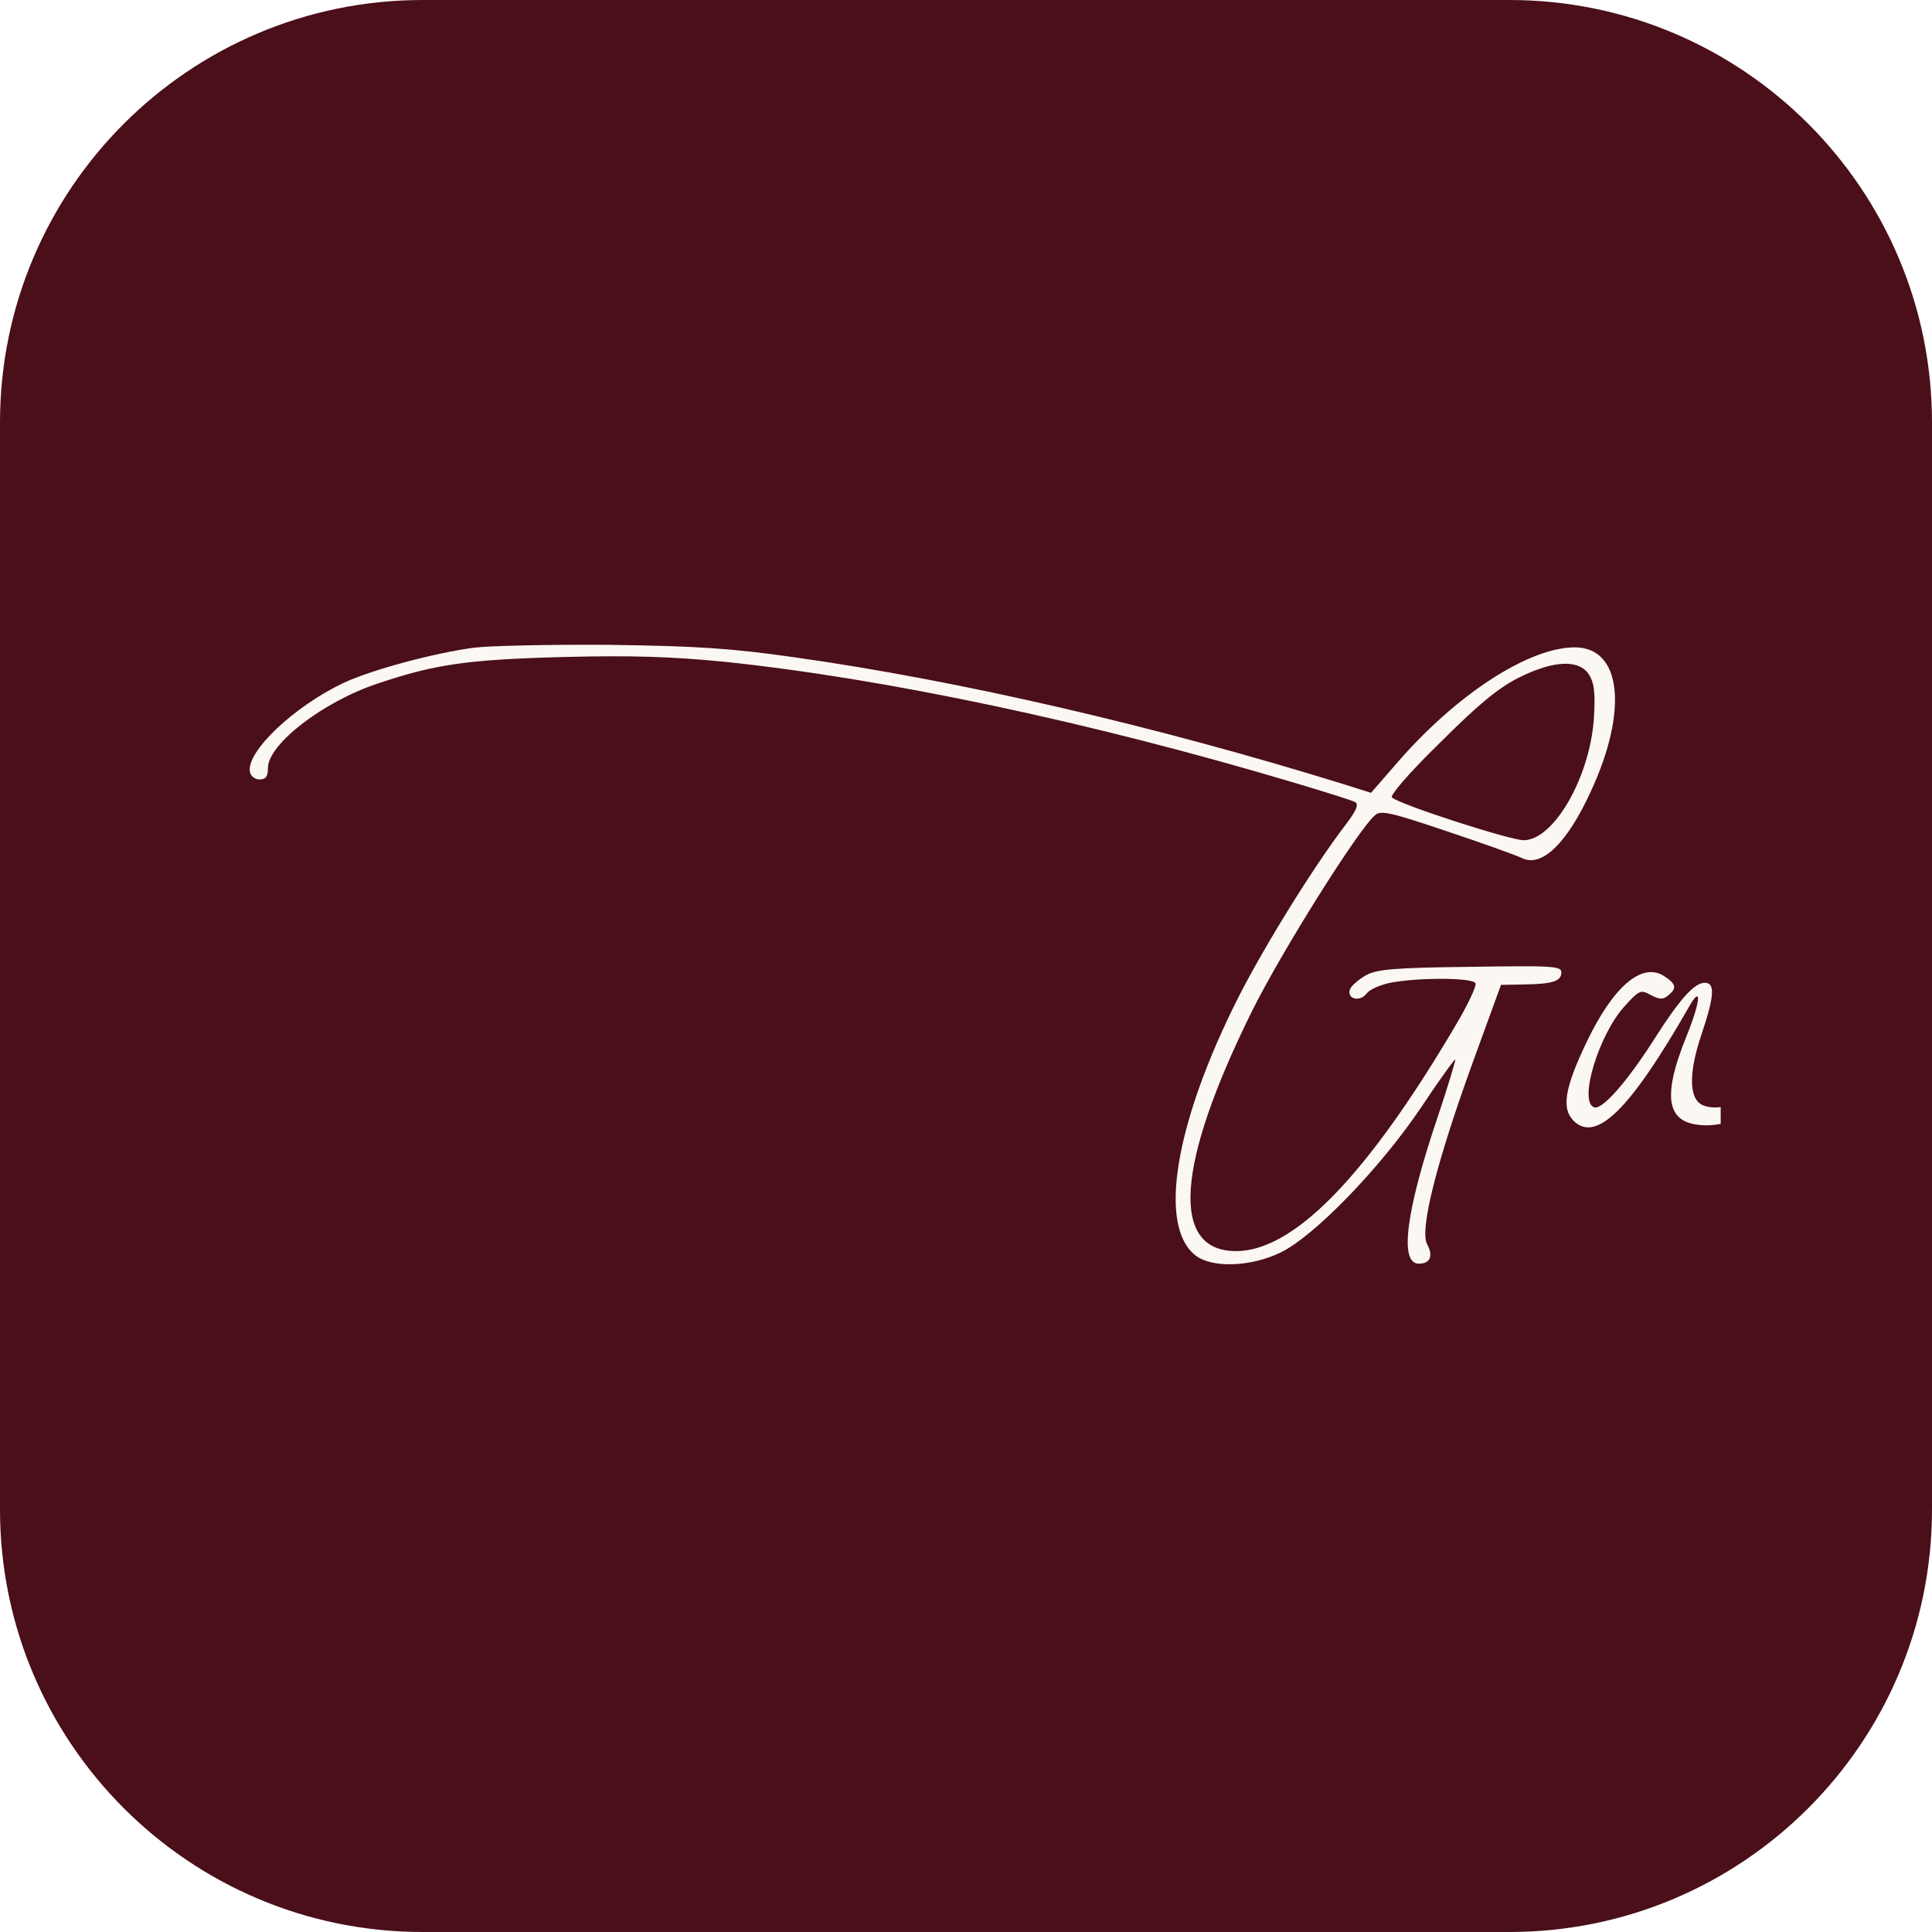
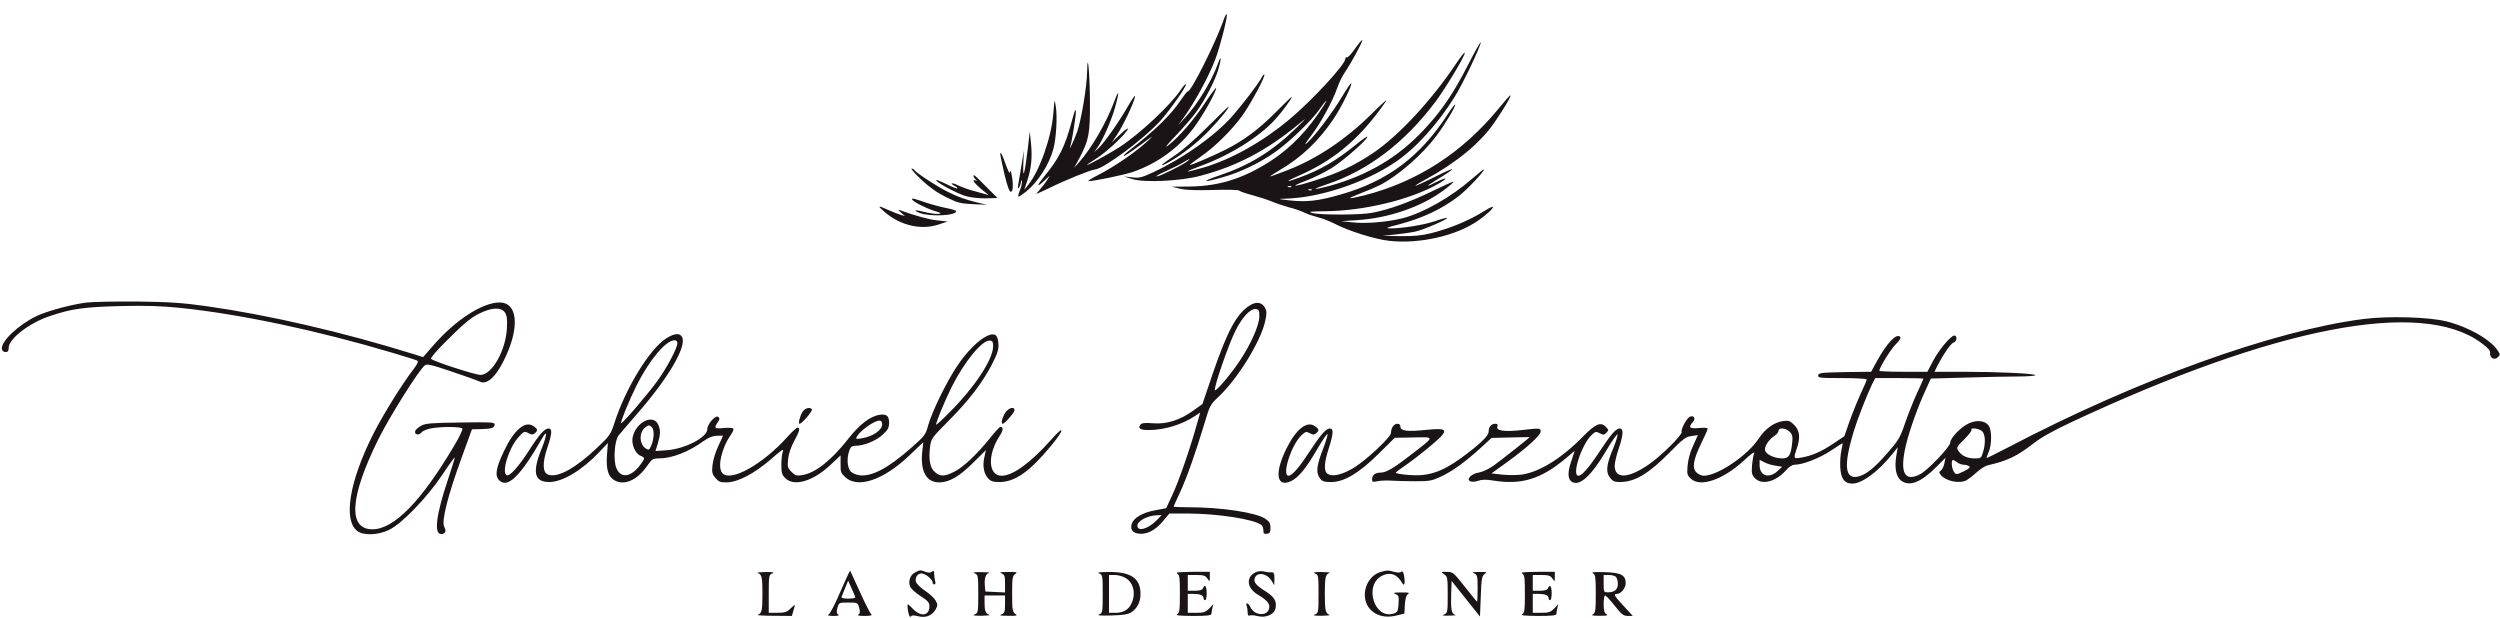
- <svg xmlns="http://www.w3.org/2000/svg" viewBox="0 0 64 64">
-   <rect width="64" height="64" rx="14" fill="#4a0f19" />
-   <svg x="7" y="8" width="50" height="48" viewBox="-8 176 360 184" preserveAspectRatio="xMidYMid meet">
-     <g transform="translate(0,392) scale(0.1,-0.1)" fill="#fbf7f3" stroke="none">
-       <path d="M7766 3789 c-51 -144 -204 -449 -225 -449 -5 0 -24 -24 -43 -52 -64 -97 -164 -194 -338 -330 -19 -15 -30 -27 -25 -28 6 0 53 32 105 70 86 64 90 66 40 20 -73 -67 -206 -158 -305 -209 -44 -22 -73 -40 -65 -41 34 0 229 40 283 59 153 53 287 150 383 277 58 77 144 229 144 255 0 6 -31 -35 -69 -92 -73 -111 -166 -218 -234 -271 -27 -21 -12 0 45 59 47 49 106 117 130 150 56 75 121 201 142 272 21 73 19 99 -3 36 -40 -111 -130 -259 -211 -345 l-42 -45 30 40 c72 98 166 269 208 382 29 77 76 260 72 281 -2 8 -12 -9 -22 -39z M8601 3610 c-23 -33 -47 -58 -52 -55 -5 4 -9 0 -9 -9 0 -35 -209 -262 -355 -384 -171 -143 -370 -255 -550 -307 -119 -34 -128 -31 -20 9 191 69 380 187 480 298 47 52 105 131 105 143 0 3 -46 -41 -102 -98 -105 -106 -203 -179 -318 -237 -84 -42 -222 -101 -226 -97 -2 2 28 25 66 51 93 64 203 173 269 266 54 77 146 248 137 257 -2 3 -10 -6 -17 -19 -22 -42 -121 -171 -187 -246 -110 -124 -308 -265 -500 -355 -74 -34 -89 -38 -135 -33 l-52 6 50 -16 c76 -25 308 -14 435 20 232 61 422 161 625 329 55 45 54 43 -17 -26 -151 -147 -297 -237 -488 -301 -122 -41 -104 -48 26 -10 109 31 231 90 326 157 92 64 235 202 284 273 38 55 60 76 29 27 -99 -156 -209 -271 -339 -355 -172 -111 -325 -159 -510 -162 l-119 -1 54 -13 c38 -9 100 -11 210 -8 93 3 160 1 165 -4 5 -5 43 -18 84 -29 41 -11 97 -29 123 -40 26 -11 76 -28 109 -37 34 -8 78 -24 97 -33 20 -10 59 -23 86 -30 28 -6 75 -25 105 -40 89 -47 258 -100 350 -110 191 -21 426 32 565 130 50 34 98 79 92 86 -3 2 -23 -7 -44 -20 -102 -65 -219 -114 -347 -147 -60 -15 -108 -20 -195 -19 l-116 2 80 8 c44 5 103 13 130 19 49 10 209 79 201 87 -2 2 -37 -7 -77 -21 -74 -25 -209 -46 -284 -46 -33 1 -25 5 50 24 156 41 277 98 385 181 53 41 160 154 160 169 0 4 -33 -22 -73 -57 -136 -119 -311 -218 -442 -252 -94 -24 -232 -36 -315 -27 l-75 8 105 7 c199 13 409 86 548 192 35 26 61 49 59 51 -2 3 -64 -25 -138 -61 -140 -68 -269 -115 -379 -136 -75 -14 -328 -15 -380 -1 -28 8 -13 10 80 11 249 2 545 74 718 173 67 38 62 48 -7 14 -70 -36 -75 -32 -10 7 145 88 143 97 -7 22 -127 -64 -163 -73 -54 -14 198 108 348 232 437 362 60 87 107 166 101 172 -2 2 -35 -35 -73 -82 -230 -281 -517 -467 -854 -553 -113 -28 -119 -24 -21 14 47 18 101 41 120 51 118 61 272 196 360 315 56 75 124 189 117 196 -2 3 -24 -26 -48 -63 -173 -267 -381 -423 -676 -507 -144 -42 -219 -50 -328 -38 -76 9 -77 9 -25 11 214 5 499 99 692 228 131 87 271 240 382 418 52 82 166 322 166 347 0 7 -38 -59 -83 -148 -94 -183 -168 -291 -282 -412 -162 -172 -353 -285 -595 -352 -109 -29 -119 -24 -17 10 261 87 494 264 690 525 67 90 194 302 185 310 -3 3 -25 -25 -50 -62 -159 -239 -371 -467 -534 -576 -118 -78 -210 -122 -362 -171 -139 -45 -176 -46 -61 -3 47 18 120 54 162 80 75 47 227 180 227 199 0 5 -33 -17 -72 -50 -128 -103 -221 -158 -356 -208 -93 -35 -99 -29 -9 10 211 92 367 218 515 417 23 31 42 59 42 62 0 3 -42 -35 -93 -86 -162 -161 -346 -284 -533 -357 -57 -22 -106 -40 -111 -40 -4 0 24 18 62 41 137 80 247 185 341 325 47 70 117 210 112 225 -2 5 -27 -32 -57 -82 -59 -99 -170 -247 -221 -294 -24 -22 -17 -9 24 45 62 82 137 220 166 305 10 30 32 74 48 97 41 60 115 198 110 204 -3 2 -24 -23 -47 -56z m-1065 -715 c-35 -26 -174 -95 -193 -95 -10 0 16 15 57 33 41 19 91 43 110 55 39 25 55 29 26 7z m661 -161 c-3 -3 -12 -4 -19 -1 -8 3 -5 6 6 6 11 1 17 -2 13 -5z m130 -20 c-3 -3 -12 -4 -19 -1 -8 3 -5 6 6 6 11 1 17 -2 13 -5z M6901 3465 c-1 -92 -36 -300 -62 -378 -19 -55 -59 -139 -44 -93 11 36 35 189 35 220 -1 20 -10 -2 -25 -59 -44 -166 -82 -241 -177 -356 -48 -59 -49 -73 -1 -28 l37 34 -18 -30 c-10 -16 -30 -42 -44 -57 -14 -16 -24 -28 -21 -28 3 0 37 16 77 35 105 52 263 116 293 119 58 6 307 191 415 309 61 67 170 224 162 232 -3 3 -17 -12 -31 -33 -64 -98 -267 -287 -392 -367 -64 -41 -205 -118 -205 -112 0 2 28 21 63 43 63 39 197 166 197 187 0 6 -23 -11 -51 -38 l-52 -50 33 48 c38 57 106 199 115 242 4 18 -13 -5 -44 -58 -58 -102 -152 -235 -189 -269 l-26 -23 23 32 c35 51 88 173 110 253 29 104 25 119 -8 30 -49 -131 -142 -291 -221 -380 l-31 -35 35 65 c58 110 66 153 65 349 -1 183 -15 342 -18 196z M6687 3204 c-11 -152 -87 -369 -161 -459 l-24 -30 18 55 c26 77 34 148 25 238 l-8 77 -13 -112 c-19 -157 -32 -203 -28 -93 l3 85 -13 -85 c-8 -47 -17 -103 -21 -125 -5 -29 -4 -36 4 -25 6 8 11 24 12 35 1 15 2 16 6 3 2 -9 -3 -33 -12 -54 -8 -20 -13 -39 -10 -42 2 -3 24 12 49 32 76 62 146 171 173 271 18 67 26 208 15 270 -8 50 -8 50 -15 -41z M7665 3114 c-81 -81 -161 -151 -212 -184 -88 -58 -105 -80 -26 -35 85 49 176 121 249 197 70 73 130 147 123 151 -2 1 -62 -57 -134 -129z M6350 2940 c0 -7 12 -63 26 -125 18 -75 31 -112 40 -112 10 0 14 14 13 46 -1 50 -16 112 -18 76 -1 -11 -12 11 -26 49 -24 69 -35 90 -35 66z M5848 2780 c51 -48 100 -83 157 -111 74 -37 91 -41 171 -45 l89 -4 -55 13 c-82 20 -128 36 -195 70 -65 32 -200 120 -210 137 -3 5 -12 10 -18 10 -7 -1 21 -32 61 -70z M6180 2802 c0 -4 6 -14 13 -21 10 -11 10 -13 0 -7 -7 4 -13 3 -13 -2 0 -9 42 -49 80 -77 14 -10 17 -15 7 -11 -10 3 -45 13 -79 22 -34 8 -79 25 -101 35 -40 21 -66 20 -27 -1 12 -6 20 -14 17 -16 -3 -3 -33 9 -67 26 -34 17 -64 29 -67 27 -9 -10 133 -86 188 -102 33 -9 87 -15 129 -14 l72 2 -73 73 c-76 77 -79 79 -79 66z M5790 2655 c0 -12 83 -55 136 -72 51 -15 55 -18 29 -21 -16 -1 -55 4 -85 12 -61 16 -79 13 -34 -5 63 -26 234 -19 234 10 0 5 -28 14 -62 20 -35 7 -96 23 -136 37 -77 26 -82 27 -82 19z M5615 2575 c100 -87 234 -118 347 -79 l53 18 -65 7 c-55 6 -136 28 -235 64 -16 6 -15 3 5 -15 l25 -21 -25 6 c-14 4 -49 18 -79 31 -70 32 -74 30 -26 -11z M545 1999 c-96 -13 -244 -53 -310 -84 -118 -56 -232 -164 -223 -212 2 -10 12 -18 23 -18 15 0 20 7 20 27 0 57 132 159 263 202 136 46 215 57 442 63 163 4 255 1 380 -11 387 -40 877 -144 1360 -288 74 -22 141 -43 148 -47 9 -5 4 -19 -21 -52 -76 -99 -192 -286 -256 -411 -152 -300 -194 -547 -104 -618 39 -31 133 -28 204 7 80 39 237 201 334 345 43 65 80 116 82 115 1 -2 -17 -63 -42 -137 -76 -225 -92 -350 -45 -350 27 0 35 18 20 46 -19 34 23 198 109 435 l67 184 56 1 c68 1 88 8 88 29 0 15 -23 16 -217 13 -183 -2 -223 -6 -249 -20 -17 -10 -34 -24 -38 -33 -9 -24 24 -32 40 -10 8 10 34 21 61 26 71 12 191 11 198 -2 4 -5 -19 -54 -51 -107 -210 -355 -383 -532 -520 -532 -157 0 -143 206 37 570 70 142 256 438 295 470 13 12 39 6 172 -39 87 -29 167 -58 179 -64 47 -22 107 36 164 161 89 193 72 342 -39 342 -110 0 -284 -113 -426 -278 l-60 -69 -60 19 c-454 141 -923 249 -1313 304 -154 22 -234 27 -443 30 -140 1 -286 -2 -325 -7z m2661 -64 c12 -19 15 -42 12 -97 -7 -143 -95 -298 -168 -298 -32 0 -296 85 -314 102 -6 4 41 59 115 131 93 93 140 131 188 155 82 41 143 44 167 7z M7935 1982 c-84 -52 -142 -159 -236 -432 l-66 -195 -59 -42 c-85 -61 -169 -87 -255 -80 -51 4 -70 2 -79 -8 -19 -23 -2 -35 49 -35 102 0 214 34 298 90 l32 21 -21 -73 c-41 -149 -117 -369 -156 -450 l-39 -84 -69 -13 c-80 -14 -141 -50 -150 -88 -10 -37 7 -57 49 -61 51 -4 101 22 149 79 l41 49 118 0 c187 0 421 -36 467 -73 6 -5 12 -20 12 -34 0 -20 4 -24 23 -21 18 2 22 9 22 38 0 28 -6 38 -33 57 -60 40 -280 73 -489 73 -51 0 -93 2 -93 4 0 2 18 41 39 87 44 93 100 253 156 438 34 115 38 123 87 169 125 116 273 357 300 486 10 48 10 62 -3 84 -18 33 -54 39 -94 14z m59 -73 c0 -53 -56 -179 -125 -281 -61 -91 -154 -199 -157 -184 -5 23 86 287 129 373 44 90 97 146 132 141 19 -3 22 -9 21 -49z m-653 -1293 c-53 -54 -121 -73 -121 -33 0 30 66 65 124 66 l30 1 -33 -34z M15003 1895 c-569 -73 -1432 -384 -2248 -811 -80 -42 -145 -74 -145 -71 0 2 7 21 15 40 20 47 19 136 0 164 -23 33 -74 39 -126 16 -51 -23 -119 -94 -119 -123 0 -26 -143 -176 -192 -201 -100 -51 -130 12 -89 186 23 95 76 244 124 347 l34 75 219 6 c120 4 270 7 332 7 61 0 112 4 112 8 0 11 -232 22 -463 22 l-177 0 21 43 c37 71 83 137 101 143 21 6 24 44 4 44 -22 0 -98 -91 -136 -163 l-35 -67 -152 0 c-84 0 -153 3 -153 6 0 20 71 135 103 167 26 26 36 42 29 49 -24 24 -83 -39 -147 -154 l-37 -68 -166 -2 c-150 -3 -167 -5 -170 -20 -3 -17 9 -18 152 -18 86 0 156 -4 156 -9 0 -4 -17 -46 -39 -92 -21 -46 -53 -125 -71 -176 l-32 -92 -70 -47 c-76 -51 -138 -78 -205 -89 -48 -8 -49 -6 -28 55 25 70 20 117 -15 152 -27 27 -36 30 -71 25 -56 -7 -114 -49 -154 -110 -69 -107 -261 -237 -350 -237 -14 0 -34 9 -46 21 -29 29 -20 80 31 186 22 44 40 86 40 91 0 7 -20 8 -55 5 -60 -6 -70 4 -38 39 19 21 6 43 -19 33 -20 -8 -59 -80 -53 -97 7 -17 -133 -155 -208 -206 -131 -91 -217 -94 -217 -8 0 18 11 66 25 106 30 89 33 130 7 130 -25 0 -56 -37 -135 -157 -61 -92 -106 -143 -127 -143 -45 0 20 199 84 259 23 22 28 23 51 11 22 -12 28 -12 42 3 16 16 16 18 -4 38 -32 33 -66 18 -147 -65 -138 -141 -286 -230 -399 -240 -34 -3 -88 -2 -120 2 l-59 7 100 72 c128 93 212 170 212 194 0 22 -4 22 -120 9 -108 -12 -163 -5 -155 21 5 14 1 19 -12 19 -26 0 -43 -19 -43 -49 0 -28 -53 -79 -170 -165 -127 -93 -215 -122 -341 -111 -44 4 -79 10 -79 14 0 3 29 25 63 48 76 52 215 166 235 194 25 35 4 41 -106 30 -118 -12 -162 -7 -162 20 0 12 -7 19 -20 19 -21 0 -40 -27 -40 -58 0 -27 -161 -177 -240 -224 -70 -41 -128 -55 -159 -38 -29 15 -27 68 4 164 30 93 32 126 7 126 -25 0 -58 -38 -136 -157 -59 -91 -105 -143 -126 -143 -45 0 16 193 80 255 27 26 32 27 55 15 20 -11 27 -11 40 0 21 17 19 27 -10 46 -50 33 -118 -21 -179 -144 -77 -156 -63 -250 30 -206 47 23 93 78 166 203 33 58 63 101 65 95 2 -6 -10 -46 -26 -88 -38 -95 -47 -146 -31 -177 18 -34 29 -39 81 -39 81 0 176 57 298 177 l105 104 117 2 c137 3 136 7 13 -89 -130 -102 -183 -134 -218 -134 -36 0 -56 -15 -56 -43 0 -17 5 -18 33 -12 17 4 57 6 87 4 30 -2 100 -4 155 -4 92 0 105 3 165 31 74 35 154 94 252 183 l66 61 121 3 c67 2 121 2 121 2 0 -4 -182 -147 -229 -181 -32 -22 -70 -40 -94 -44 -47 -6 -83 -45 -52 -56 10 -4 32 -2 49 4 22 8 49 9 91 2 185 -30 308 8 470 145 l51 43 -22 -67 c-25 -72 -22 -116 7 -131 48 -26 121 40 212 194 39 66 73 114 75 108 2 -7 -10 -46 -27 -87 -44 -104 -49 -152 -21 -187 17 -23 29 -28 64 -28 93 0 183 53 317 190 83 84 101 98 136 102 l41 6 -30 -67 c-19 -40 -32 -89 -35 -126 -5 -55 -3 -62 21 -84 60 -56 203 -7 337 116 40 38 69 59 65 48 -5 -11 -11 -46 -14 -78 -4 -51 -2 -61 19 -83 43 -45 131 -23 196 50 20 23 40 36 56 36 51 0 159 42 229 89 40 27 74 48 75 47 1 -1 -3 -22 -8 -46 -6 -25 -9 -74 -7 -109 5 -71 27 -101 77 -101 63 1 165 77 258 193 l30 38 -9 -53 c-13 -77 -2 -133 29 -158 53 -41 125 -14 224 85 l59 59 -7 -34 c-3 -19 -13 -40 -22 -46 -13 -10 -13 -14 -1 -29 33 -40 118 -57 163 -34 12 7 41 29 64 50 23 21 54 41 70 45 125 28 187 58 290 138 48 38 126 82 244 137 1294 605 2218 784 2599 503 44 -32 59 -49 57 -65 -3 -31 28 -48 49 -27 16 16 16 18 0 42 -46 71 -188 152 -327 186 -112 28 -368 35 -526 15z m-2793 -379 c0 -2 -18 -42 -40 -90 -22 -47 -56 -133 -76 -190 -32 -95 -42 -111 -113 -192 -84 -97 -139 -140 -189 -150 -81 -16 -89 73 -26 283 24 80 83 231 119 306 l19 37 153 0 c84 0 153 -2 153 -4z m-849 -337 c17 -17 20 -30 16 -68 -8 -80 -21 -101 -62 -101 -49 0 -102 24 -110 49 -7 24 21 69 60 95 14 9 25 23 25 31 0 23 47 18 71 -6z m1221 4 c21 -19 24 -76 6 -134 -11 -37 -13 -39 -52 -39 -48 0 -83 16 -104 48 -14 21 -12 25 37 73 28 28 49 55 46 60 -10 16 48 10 67 -8z m-1311 -219 l42 -7 -31 -29 c-54 -48 -112 -28 -112 39 l0 34 29 -15 c16 -9 48 -19 72 -22z m1153 21 c11 -8 29 -15 40 -15 12 0 27 -4 35 -9 11 -7 3 -15 -33 -33 -47 -22 -48 -22 -62 -4 -15 21 -20 76 -6 76 4 0 16 -7 26 -15z M4229 1772 c-106 -68 -259 -318 -330 -541 -22 -68 -30 -79 -106 -151 -139 -132 -252 -195 -313 -173 -36 12 -38 76 -5 172 30 90 32 121 7 121 -25 0 -60 -39 -124 -140 -63 -98 -121 -164 -140 -157 -37 13 10 170 71 239 37 41 40 42 64 29 21 -11 29 -12 42 -1 21 17 19 27 -10 46 -53 34 -122 -25 -186 -160 -51 -107 -59 -156 -30 -185 54 -54 136 28 275 271 31 55 29 16 -5 -68 -62 -153 -48 -214 49 -214 83 1 206 74 314 188 l57 60 -6 -77 c-7 -97 10 -145 60 -166 61 -25 137 13 197 100 29 41 34 45 74 45 81 0 188 42 279 108 35 25 60 35 88 36 21 1 39 0 39 0 0 -1 -14 -31 -31 -67 -17 -36 -33 -90 -36 -119 -5 -47 -2 -58 19 -83 21 -24 32 -28 73 -27 69 1 174 56 279 147 66 58 83 69 76 50 -6 -15 -10 -53 -10 -86 0 -50 4 -64 25 -84 55 -56 175 -21 286 83 l65 61 0 -56 c-1 -49 2 -57 32 -84 80 -71 241 -16 405 140 l88 84 -7 -64 c-12 -123 28 -193 110 -191 63 0 130 40 219 130 l76 75 -10 -44 c-13 -55 -4 -107 24 -136 16 -18 31 -23 72 -23 97 0 193 67 327 230 88 106 88 138 1 39 -131 -147 -243 -229 -315 -229 -85 0 -91 133 -12 253 23 35 25 57 4 57 -5 0 -35 -32 -66 -72 -82 -102 -169 -184 -227 -213 -63 -31 -88 -31 -122 -2 -31 26 -41 79 -31 160 7 53 10 57 120 168 130 131 212 239 274 358 35 69 42 92 40 129 -4 59 -24 72 -73 49 -55 -26 -131 -103 -190 -192 -67 -100 -157 -285 -182 -372 -17 -63 -22 -70 -110 -147 -145 -128 -249 -183 -328 -173 -24 4 -47 14 -57 27 -20 25 -23 82 -7 129 9 24 17 31 38 31 53 0 129 30 171 68 35 31 43 44 44 76 1 47 -17 61 -66 52 -57 -11 -123 -62 -192 -150 -108 -138 -209 -218 -293 -232 -37 -6 -45 -3 -69 21 -24 24 -26 32 -21 81 4 36 18 77 42 121 26 47 33 69 25 77 -7 7 -28 -9 -73 -59 -155 -172 -356 -285 -410 -230 -35 34 -8 159 52 244 12 17 20 35 16 40 -3 5 -30 7 -60 4 -59 -6 -64 -1 -39 36 13 17 14 25 4 34 -16 16 -70 -44 -70 -78 0 -51 -142 -125 -257 -133 l-72 -5 15 48 c17 58 18 86 2 120 -32 70 -142 15 -162 -81 -9 -42 15 -101 48 -116 32 -14 32 -16 1 -58 -59 -80 -124 -89 -152 -22 -21 49 -12 176 14 208 10 12 64 76 121 141 195 224 313 425 282 483 -15 28 -48 25 -101 -8z m71 -30 c0 -31 -65 -154 -126 -239 -63 -87 -225 -276 -231 -269 -6 6 54 152 99 241 81 161 185 285 240 285 11 0 18 -7 18 -18z m2004 -25 c-3 -81 -117 -255 -271 -409 -47 -48 -88 -86 -90 -84 -6 6 53 148 98 239 82 163 196 302 244 295 16 -2 20 -10 19 -41z m-704 -490 c0 -38 -60 -79 -133 -90 -33 -5 -36 -4 -28 11 21 38 110 102 144 102 11 0 17 -8 17 -23z m-1462 -19 c16 -16 15 -71 -3 -114 -13 -31 -16 -33 -34 -22 -44 27 -46 104 -4 136 21 15 26 15 41 0z M5096 1308 c-18 -28 -31 -78 -20 -78 14 0 84 81 78 91 -10 17 -43 9 -58 -13z M6380 1298 c-19 -31 -27 -68 -15 -68 13 0 75 71 75 85 0 28 -39 16 -60 -17z M5335 165 c-31 -74 -65 -140 -74 -145 -12 -7 -4 -9 29 -10 30 0 40 3 31 9 -11 7 -12 17 -5 43 10 33 10 33 69 33 59 0 59 0 69 -33 7 -26 6 -36 -5 -43 -9 -6 5 -9 41 -9 30 0 49 4 43 8 -7 4 -40 68 -73 142 -33 73 -62 135 -63 137 -2 2 -30 -58 -62 -132z m94 -37 c1 -5 -20 -8 -45 -8 -33 0 -45 4 -41 13 3 6 13 32 23 57 l18 44 22 -49 c13 -28 23 -53 23 -57z M5810 287 c-32 -16 -47 -58 -32 -91 6 -14 36 -41 66 -60 46 -30 56 -41 56 -64 0 -62 -55 -70 -106 -16 -32 33 -34 34 -33 12 2 -39 14 -74 22 -61 5 8 18 8 46 1 48 -12 88 4 111 44 13 25 13 31 0 55 -9 16 -39 44 -68 63 -28 19 -55 45 -58 58 -7 26 11 52 36 52 23 0 70 -38 70 -56 0 -8 5 -14 11 -14 7 0 9 9 5 23 -3 12 -6 33 -6 46 0 19 -3 21 -14 12 -10 -8 -21 -8 -40 -1 -34 13 -36 12 -66 -3z M7970 287 c-63 -31 -55 -101 15 -142 60 -36 79 -59 71 -89 -12 -50 -94 -44 -118 9 -12 27 -34 35 -24 9 3 -9 6 -27 6 -41 0 -18 4 -24 14 -20 8 3 30 1 50 -4 47 -13 103 9 112 45 11 47 -4 75 -59 110 -66 42 -80 60 -72 85 13 43 77 33 108 -17 l16 -27 1 41 c0 37 -3 42 -22 41 -13 -1 -34 2 -48 6 -14 3 -36 1 -50 -6z M8764 289 c-96 -28 -134 -165 -65 -238 39 -41 97 -55 163 -39 l53 13 3 55 c2 37 8 59 19 68 14 10 7 12 -43 11 -46 0 -54 -2 -36 -10 21 -8 23 -14 20 -61 -3 -46 -6 -54 -29 -62 -122 -43 -194 176 -78 238 51 27 98 12 128 -42 15 -27 22 -9 15 37 -5 30 -10 39 -19 31 -7 -6 -23 -6 -46 0 -39 11 -43 11 -85 -1z M4810 283 c26 -10 30 -26 30 -133 0 -107 -4 -123 -30 -133 -8 -3 37 -6 101 -6 l116 -1 10 35 c6 19 10 35 8 35 -2 0 -15 -11 -29 -25 -21 -21 -35 -25 -81 -25 l-55 0 0 120 c0 116 1 121 23 130 16 6 6 9 -43 9 -36 -1 -58 -3 -50 -6z M6188 280 c21 -9 22 -14 22 -130 0 -116 -1 -121 -22 -130 -17 -6 -7 -9 42 -9 36 1 58 3 50 6 -24 9 -30 25 -30 76 l0 47 65 0 65 0 0 -55 c0 -48 -3 -57 -22 -65 -18 -7 -7 -9 41 -9 58 -1 63 0 45 13 -17 13 -19 27 -19 126 0 99 2 113 19 126 18 13 13 14 -45 13 -48 0 -59 -2 -41 -9 19 -8 22 -17 22 -65 l0 -56 -62 3 -63 3 -3 34 c-5 47 5 79 26 84 9 3 -12 5 -48 5 -48 1 -59 -2 -42 -8z M6978 280 c21 -9 22 -14 22 -130 0 -116 -1 -121 -22 -130 -17 -7 6 -9 77 -7 77 2 106 7 128 21 37 25 57 66 57 116 0 98 -60 140 -200 139 -61 0 -79 -3 -62 -9z m169 -30 c43 -26 61 -84 44 -139 -16 -54 -52 -81 -107 -81 l-44 0 0 120 0 120 38 0 c20 0 51 -9 69 -20z M7473 279 c15 -9 17 -26 17 -129 0 -103 -2 -120 -17 -129 -13 -8 15 -10 100 -11 87 0 117 3 117 13 0 6 3 23 6 37 l6 25 -26 -28 c-23 -23 -35 -27 -81 -27 l-55 0 0 60 0 60 34 0 c44 0 66 -9 66 -26 0 -8 5 -14 10 -14 6 0 10 20 10 45 0 44 -12 60 -24 30 -4 -10 -20 -15 -51 -15 l-45 0 0 50 0 50 54 0 c45 0 58 -4 70 -22 16 -22 16 -22 16 10 l0 32 -112 0 c-82 -1 -108 -3 -95 -11z M8348 280 c21 -9 22 -14 22 -130 0 -116 -1 -121 -22 -130 -17 -6 -7 -9 42 -9 36 1 58 3 50 6 -26 10 -30 26 -30 133 0 107 4 123 30 133 8 3 -14 5 -50 6 -49 0 -59 -3 -42 -9z M9168 274 c21 -14 22 -23 22 -130 0 -110 -1 -115 -22 -124 -18 -7 -10 -9 32 -8 30 0 47 2 38 5 -24 6 -29 33 -26 132 l3 83 90 -113 90 -113 5 128 c4 111 7 129 24 142 18 13 15 14 -35 13 -42 0 -49 -2 -31 -9 20 -9 22 -16 22 -95 0 -47 -2 -85 -3 -85 -2 0 -37 43 -78 95 -71 90 -76 94 -114 95 -38 0 -39 0 -17 -16z M9663 279 c15 -9 17 -26 17 -129 0 -103 -2 -120 -17 -129 -13 -8 15 -10 100 -11 87 0 117 3 117 13 0 6 3 23 6 37 l6 25 -26 -28 c-23 -23 -35 -27 -81 -27 l-55 0 0 60 0 60 34 0 c44 0 66 -9 66 -26 0 -8 5 -14 10 -14 6 0 10 20 10 45 0 44 -12 60 -24 30 -4 -10 -20 -15 -51 -15 l-45 0 0 50 0 50 54 0 c45 0 58 -4 70 -22 16 -22 16 -22 16 10 l0 32 -112 0 c-82 -1 -108 -3 -95 -11z M10113 280 c15 -9 17 -27 17 -130 0 -103 -2 -120 -17 -129 -14 -8 -4 -10 42 -10 46 0 56 2 43 10 -14 8 -18 23 -18 64 0 30 4 55 9 55 5 0 33 -29 61 -65 44 -56 56 -65 84 -65 l31 0 -57 62 c-60 64 -68 78 -43 78 25 0 55 38 55 68 0 51 -30 67 -134 70 -68 2 -87 0 -73 -8z m145 -22 c7 -7 12 -27 12 -45 0 -36 -21 -53 -64 -53 -25 0 -26 3 -26 55 l0 55 33 0 c18 0 38 -5 45 -12z" />
-     </g>
-   </svg>
+ <svg xmlns="http://www.w3.org/2000/svg" viewBox="0 0 1587 392" width="1587" height="392">
+   <g transform="translate(0,392) scale(0.1,-0.1)" fill="#1a1416" stroke="none">
+     <path d="M7766 3789 c-51 -144 -204 -449 -225 -449 -5 0 -24 -24 -43 -52 -64 -97 -164 -194 -338 -330 -19 -15 -30 -27 -25 -28 6 0 53 32 105 70 86 64 90 66 40 20 -73 -67 -206 -158 -305 -209 -44 -22 -73 -40 -65 -41 34 0 229 40 283 59 153 53 287 150 383 277 58 77 144 229 144 255 0 6 -31 -35 -69 -92 -73 -111 -166 -218 -234 -271 -27 -21 -12 0 45 59 47 49 106 117 130 150 56 75 121 201 142 272 21 73 19 99 -3 36 -40 -111 -130 -259 -211 -345 l-42 -45 30 40 c72 98 166 269 208 382 29 77 76 260 72 281 -2 8 -12 -9 -22 -39z M8601 3610 c-23 -33 -47 -58 -52 -55 -5 4 -9 0 -9 -9 0 -35 -209 -262 -355 -384 -171 -143 -370 -255 -550 -307 -119 -34 -128 -31 -20 9 191 69 380 187 480 298 47 52 105 131 105 143 0 3 -46 -41 -102 -98 -105 -106 -203 -179 -318 -237 -84 -42 -222 -101 -226 -97 -2 2 28 25 66 51 93 64 203 173 269 266 54 77 146 248 137 257 -2 3 -10 -6 -17 -19 -22 -42 -121 -171 -187 -246 -110 -124 -308 -265 -500 -355 -74 -34 -89 -38 -135 -33 l-52 6 50 -16 c76 -25 308 -14 435 20 232 61 422 161 625 329 55 45 54 43 -17 -26 -151 -147 -297 -237 -488 -301 -122 -41 -104 -48 26 -10 109 31 231 90 326 157 92 64 235 202 284 273 38 55 60 76 29 27 -99 -156 -209 -271 -339 -355 -172 -111 -325 -159 -510 -162 l-119 -1 54 -13 c38 -9 100 -11 210 -8 93 3 160 1 165 -4 5 -5 43 -18 84 -29 41 -11 97 -29 123 -40 26 -11 76 -28 109 -37 34 -8 78 -24 97 -33 20 -10 59 -23 86 -30 28 -6 75 -25 105 -40 89 -47 258 -100 350 -110 191 -21 426 32 565 130 50 34 98 79 92 86 -3 2 -23 -7 -44 -20 -102 -65 -219 -114 -347 -147 -60 -15 -108 -20 -195 -19 l-116 2 80 8 c44 5 103 13 130 19 49 10 209 79 201 87 -2 2 -37 -7 -77 -21 -74 -25 -209 -46 -284 -46 -33 1 -25 5 50 24 156 41 277 98 385 181 53 41 160 154 160 169 0 4 -33 -22 -73 -57 -136 -119 -311 -218 -442 -252 -94 -24 -232 -36 -315 -27 l-75 8 105 7 c199 13 409 86 548 192 35 26 61 49 59 51 -2 3 -64 -25 -138 -61 -140 -68 -269 -115 -379 -136 -75 -14 -328 -15 -380 -1 -28 8 -13 10 80 11 249 2 545 74 718 173 67 38 62 48 -7 14 -70 -36 -75 -32 -10 7 145 88 143 97 -7 22 -127 -64 -163 -73 -54 -14 198 108 348 232 437 362 60 87 107 166 101 172 -2 2 -35 -35 -73 -82 -230 -281 -517 -467 -854 -553 -113 -28 -119 -24 -21 14 47 18 101 41 120 51 118 61 272 196 360 315 56 75 124 189 117 196 -2 3 -24 -26 -48 -63 -173 -267 -381 -423 -676 -507 -144 -42 -219 -50 -328 -38 -76 9 -77 9 -25 11 214 5 499 99 692 228 131 87 271 240 382 418 52 82 166 322 166 347 0 7 -38 -59 -83 -148 -94 -183 -168 -291 -282 -412 -162 -172 -353 -285 -595 -352 -109 -29 -119 -24 -17 10 261 87 494 264 690 525 67 90 194 302 185 310 -3 3 -25 -25 -50 -62 -159 -239 -371 -467 -534 -576 -118 -78 -210 -122 -362 -171 -139 -45 -176 -46 -61 -3 47 18 120 54 162 80 75 47 227 180 227 199 0 5 -33 -17 -72 -50 -128 -103 -221 -158 -356 -208 -93 -35 -99 -29 -9 10 211 92 367 218 515 417 23 31 42 59 42 62 0 3 -42 -35 -93 -86 -162 -161 -346 -284 -533 -357 -57 -22 -106 -40 -111 -40 -4 0 24 18 62 41 137 80 247 185 341 325 47 70 117 210 112 225 -2 5 -27 -32 -57 -82 -59 -99 -170 -247 -221 -294 -24 -22 -17 -9 24 45 62 82 137 220 166 305 10 30 32 74 48 97 41 60 115 198 110 204 -3 2 -24 -23 -47 -56z m-1065 -715 c-35 -26 -174 -95 -193 -95 -10 0 16 15 57 33 41 19 91 43 110 55 39 25 55 29 26 7z m661 -161 c-3 -3 -12 -4 -19 -1 -8 3 -5 6 6 6 11 1 17 -2 13 -5z m130 -20 c-3 -3 -12 -4 -19 -1 -8 3 -5 6 6 6 11 1 17 -2 13 -5z M6901 3465 c-1 -92 -36 -300 -62 -378 -19 -55 -59 -139 -44 -93 11 36 35 189 35 220 -1 20 -10 -2 -25 -59 -44 -166 -82 -241 -177 -356 -48 -59 -49 -73 -1 -28 l37 34 -18 -30 c-10 -16 -30 -42 -44 -57 -14 -16 -24 -28 -21 -28 3 0 37 16 77 35 105 52 263 116 293 119 58 6 307 191 415 309 61 67 170 224 162 232 -3 3 -17 -12 -31 -33 -64 -98 -267 -287 -392 -367 -64 -41 -205 -118 -205 -112 0 2 28 21 63 43 63 39 197 166 197 187 0 6 -23 -11 -51 -38 l-52 -50 33 48 c38 57 106 199 115 242 4 18 -13 -5 -44 -58 -58 -102 -152 -235 -189 -269 l-26 -23 23 32 c35 51 88 173 110 253 29 104 25 119 -8 30 -49 -131 -142 -291 -221 -380 l-31 -35 35 65 c58 110 66 153 65 349 -1 183 -15 342 -18 196z M6687 3204 c-11 -152 -87 -369 -161 -459 l-24 -30 18 55 c26 77 34 148 25 238 l-8 77 -13 -112 c-19 -157 -32 -203 -28 -93 l3 85 -13 -85 c-8 -47 -17 -103 -21 -125 -5 -29 -4 -36 4 -25 6 8 11 24 12 35 1 15 2 16 6 3 2 -9 -3 -33 -12 -54 -8 -20 -13 -39 -10 -42 2 -3 24 12 49 32 76 62 146 171 173 271 18 67 26 208 15 270 -8 50 -8 50 -15 -41z M7665 3114 c-81 -81 -161 -151 -212 -184 -88 -58 -105 -80 -26 -35 85 49 176 121 249 197 70 73 130 147 123 151 -2 1 -62 -57 -134 -129z M6350 2940 c0 -7 12 -63 26 -125 18 -75 31 -112 40 -112 10 0 14 14 13 46 -1 50 -16 112 -18 76 -1 -11 -12 11 -26 49 -24 69 -35 90 -35 66z M5848 2780 c51 -48 100 -83 157 -111 74 -37 91 -41 171 -45 l89 -4 -55 13 c-82 20 -128 36 -195 70 -65 32 -200 120 -210 137 -3 5 -12 10 -18 10 -7 -1 21 -32 61 -70z M6180 2802 c0 -4 6 -14 13 -21 10 -11 10 -13 0 -7 -7 4 -13 3 -13 -2 0 -9 42 -49 80 -77 14 -10 17 -15 7 -11 -10 3 -45 13 -79 22 -34 8 -79 25 -101 35 -40 21 -66 20 -27 -1 12 -6 20 -14 17 -16 -3 -3 -33 9 -67 26 -34 17 -64 29 -67 27 -9 -10 133 -86 188 -102 33 -9 87 -15 129 -14 l72 2 -73 73 c-76 77 -79 79 -79 66z M5790 2655 c0 -12 83 -55 136 -72 51 -15 55 -18 29 -21 -16 -1 -55 4 -85 12 -61 16 -79 13 -34 -5 63 -26 234 -19 234 10 0 5 -28 14 -62 20 -35 7 -96 23 -136 37 -77 26 -82 27 -82 19z M5615 2575 c100 -87 234 -118 347 -79 l53 18 -65 7 c-55 6 -136 28 -235 64 -16 6 -15 3 5 -15 l25 -21 -25 6 c-14 4 -49 18 -79 31 -70 32 -74 30 -26 -11z M545 1999 c-96 -13 -244 -53 -310 -84 -118 -56 -232 -164 -223 -212 2 -10 12 -18 23 -18 15 0 20 7 20 27 0 57 132 159 263 202 136 46 215 57 442 63 163 4 255 1 380 -11 387 -40 877 -144 1360 -288 74 -22 141 -43 148 -47 9 -5 4 -19 -21 -52 -76 -99 -192 -286 -256 -411 -152 -300 -194 -547 -104 -618 39 -31 133 -28 204 7 80 39 237 201 334 345 43 65 80 116 82 115 1 -2 -17 -63 -42 -137 -76 -225 -92 -350 -45 -350 27 0 35 18 20 46 -19 34 23 198 109 435 l67 184 56 1 c68 1 88 8 88 29 0 15 -23 16 -217 13 -183 -2 -223 -6 -249 -20 -17 -10 -34 -24 -38 -33 -9 -24 24 -32 40 -10 8 10 34 21 61 26 71 12 191 11 198 -2 4 -5 -19 -54 -51 -107 -210 -355 -383 -532 -520 -532 -157 0 -143 206 37 570 70 142 256 438 295 470 13 12 39 6 172 -39 87 -29 167 -58 179 -64 47 -22 107 36 164 161 89 193 72 342 -39 342 -110 0 -284 -113 -426 -278 l-60 -69 -60 19 c-454 141 -923 249 -1313 304 -154 22 -234 27 -443 30 -140 1 -286 -2 -325 -7z m2661 -64 c12 -19 15 -42 12 -97 -7 -143 -95 -298 -168 -298 -32 0 -296 85 -314 102 -6 4 41 59 115 131 93 93 140 131 188 155 82 41 143 44 167 7z M7935 1982 c-84 -52 -142 -159 -236 -432 l-66 -195 -59 -42 c-85 -61 -169 -87 -255 -80 -51 4 -70 2 -79 -8 -19 -23 -2 -35 49 -35 102 0 214 34 298 90 l32 21 -21 -73 c-41 -149 -117 -369 -156 -450 l-39 -84 -69 -13 c-80 -14 -141 -50 -150 -88 -10 -37 7 -57 49 -61 51 -4 101 22 149 79 l41 49 118 0 c187 0 421 -36 467 -73 6 -5 12 -20 12 -34 0 -20 4 -24 23 -21 18 2 22 9 22 38 0 28 -6 38 -33 57 -60 40 -280 73 -489 73 -51 0 -93 2 -93 4 0 2 18 41 39 87 44 93 100 253 156 438 34 115 38 123 87 169 125 116 273 357 300 486 10 48 10 62 -3 84 -18 33 -54 39 -94 14z m59 -73 c0 -53 -56 -179 -125 -281 -61 -91 -154 -199 -157 -184 -5 23 86 287 129 373 44 90 97 146 132 141 19 -3 22 -9 21 -49z m-653 -1293 c-53 -54 -121 -73 -121 -33 0 30 66 65 124 66 l30 1 -33 -34z M15003 1895 c-569 -73 -1432 -384 -2248 -811 -80 -42 -145 -74 -145 -71 0 2 7 21 15 40 20 47 19 136 0 164 -23 33 -74 39 -126 16 -51 -23 -119 -94 -119 -123 0 -26 -143 -176 -192 -201 -100 -51 -130 12 -89 186 23 95 76 244 124 347 l34 75 219 6 c120 4 270 7 332 7 61 0 112 4 112 8 0 11 -232 22 -463 22 l-177 0 21 43 c37 71 83 137 101 143 21 6 24 44 4 44 -22 0 -98 -91 -136 -163 l-35 -67 -152 0 c-84 0 -153 3 -153 6 0 20 71 135 103 167 26 26 36 42 29 49 -24 24 -83 -39 -147 -154 l-37 -68 -166 -2 c-150 -3 -167 -5 -170 -20 -3 -17 9 -18 152 -18 86 0 156 -4 156 -9 0 -4 -17 -46 -39 -92 -21 -46 -53 -125 -71 -176 l-32 -92 -70 -47 c-76 -51 -138 -78 -205 -89 -48 -8 -49 -6 -28 55 25 70 20 117 -15 152 -27 27 -36 30 -71 25 -56 -7 -114 -49 -154 -110 -69 -107 -261 -237 -350 -237 -14 0 -34 9 -46 21 -29 29 -20 80 31 186 22 44 40 86 40 91 0 7 -20 8 -55 5 -60 -6 -70 4 -38 39 19 21 6 43 -19 33 -20 -8 -59 -80 -53 -97 7 -17 -133 -155 -208 -206 -131 -91 -217 -94 -217 -8 0 18 11 66 25 106 30 89 33 130 7 130 -25 0 -56 -37 -135 -157 -61 -92 -106 -143 -127 -143 -45 0 20 199 84 259 23 22 28 23 51 11 22 -12 28 -12 42 3 16 16 16 18 -4 38 -32 33 -66 18 -147 -65 -138 -141 -286 -230 -399 -240 -34 -3 -88 -2 -120 2 l-59 7 100 72 c128 93 212 170 212 194 0 22 -4 22 -120 9 -108 -12 -163 -5 -155 21 5 14 1 19 -12 19 -26 0 -43 -19 -43 -49 0 -28 -53 -79 -170 -165 -127 -93 -215 -122 -341 -111 -44 4 -79 10 -79 14 0 3 29 25 63 48 76 52 215 166 235 194 25 35 4 41 -106 30 -118 -12 -162 -7 -162 20 0 12 -7 19 -20 19 -21 0 -40 -27 -40 -58 0 -27 -161 -177 -240 -224 -70 -41 -128 -55 -159 -38 -29 15 -27 68 4 164 30 93 32 126 7 126 -25 0 -58 -38 -136 -157 -59 -91 -105 -143 -126 -143 -45 0 16 193 80 255 27 26 32 27 55 15 20 -11 27 -11 40 0 21 17 19 27 -10 46 -50 33 -118 -21 -179 -144 -77 -156 -63 -250 30 -206 47 23 93 78 166 203 33 58 63 101 65 95 2 -6 -10 -46 -26 -88 -38 -95 -47 -146 -31 -177 18 -34 29 -39 81 -39 81 0 176 57 298 177 l105 104 117 2 c137 3 136 7 13 -89 -130 -102 -183 -134 -218 -134 -36 0 -56 -15 -56 -43 0 -17 5 -18 33 -12 17 4 57 6 87 4 30 -2 100 -4 155 -4 92 0 105 3 165 31 74 35 154 94 252 183 l66 61 121 3 c67 2 121 2 121 2 0 -4 -182 -147 -229 -181 -32 -22 -70 -40 -94 -44 -47 -6 -83 -45 -52 -56 10 -4 32 -2 49 4 22 8 49 9 91 2 185 -30 308 8 470 145 l51 43 -22 -67 c-25 -72 -22 -116 7 -131 48 -26 121 40 212 194 39 66 73 114 75 108 2 -7 -10 -46 -27 -87 -44 -104 -49 -152 -21 -187 17 -23 29 -28 64 -28 93 0 183 53 317 190 83 84 101 98 136 102 l41 6 -30 -67 c-19 -40 -32 -89 -35 -126 -5 -55 -3 -62 21 -84 60 -56 203 -7 337 116 40 38 69 59 65 48 -5 -11 -11 -46 -14 -78 -4 -51 -2 -61 19 -83 43 -45 131 -23 196 50 20 23 40 36 56 36 51 0 159 42 229 89 40 27 74 48 75 47 1 -1 -3 -22 -8 -46 -6 -25 -9 -74 -7 -109 5 -71 27 -101 77 -101 63 1 165 77 258 193 l30 38 -9 -53 c-13 -77 -2 -133 29 -158 53 -41 125 -14 224 85 l59 59 -7 -34 c-3 -19 -13 -40 -22 -46 -13 -10 -13 -14 -1 -29 33 -40 118 -57 163 -34 12 7 41 29 64 50 23 21 54 41 70 45 125 28 187 58 290 138 48 38 126 82 244 137 1294 605 2218 784 2599 503 44 -32 59 -49 57 -65 -3 -31 28 -48 49 -27 16 16 16 18 0 42 -46 71 -188 152 -327 186 -112 28 -368 35 -526 15z m-2793 -379 c0 -2 -18 -42 -40 -90 -22 -47 -56 -133 -76 -190 -32 -95 -42 -111 -113 -192 -84 -97 -139 -140 -189 -150 -81 -16 -89 73 -26 283 24 80 83 231 119 306 l19 37 153 0 c84 0 153 -2 153 -4z m-849 -337 c17 -17 20 -30 16 -68 -8 -80 -21 -101 -62 -101 -49 0 -102 24 -110 49 -7 24 21 69 60 95 14 9 25 23 25 31 0 23 47 18 71 -6z m1221 4 c21 -19 24 -76 6 -134 -11 -37 -13 -39 -52 -39 -48 0 -83 16 -104 48 -14 21 -12 25 37 73 28 28 49 55 46 60 -10 16 48 10 67 -8z m-1311 -219 l42 -7 -31 -29 c-54 -48 -112 -28 -112 39 l0 34 29 -15 c16 -9 48 -19 72 -22z m1153 21 c11 -8 29 -15 40 -15 12 0 27 -4 35 -9 11 -7 3 -15 -33 -33 -47 -22 -48 -22 -62 -4 -15 21 -20 76 -6 76 4 0 16 -7 26 -15z M4229 1772 c-106 -68 -259 -318 -330 -541 -22 -68 -30 -79 -106 -151 -139 -132 -252 -195 -313 -173 -36 12 -38 76 -5 172 30 90 32 121 7 121 -25 0 -60 -39 -124 -140 -63 -98 -121 -164 -140 -157 -37 13 10 170 71 239 37 41 40 42 64 29 21 -11 29 -12 42 -1 21 17 19 27 -10 46 -53 34 -122 -25 -186 -160 -51 -107 -59 -156 -30 -185 54 -54 136 28 275 271 31 55 29 16 -5 -68 -62 -153 -48 -214 49 -214 83 1 206 74 314 188 l57 60 -6 -77 c-7 -97 10 -145 60 -166 61 -25 137 13 197 100 29 41 34 45 74 45 81 0 188 42 279 108 35 25 60 35 88 36 21 1 39 0 39 0 0 -1 -14 -31 -31 -67 -17 -36 -33 -90 -36 -119 -5 -47 -2 -58 19 -83 21 -24 32 -28 73 -27 69 1 174 56 279 147 66 58 83 69 76 50 -6 -15 -10 -53 -10 -86 0 -50 4 -64 25 -84 55 -56 175 -21 286 83 l65 61 0 -56 c-1 -49 2 -57 32 -84 80 -71 241 -16 405 140 l88 84 -7 -64 c-12 -123 28 -193 110 -191 63 0 130 40 219 130 l76 75 -10 -44 c-13 -55 -4 -107 24 -136 16 -18 31 -23 72 -23 97 0 193 67 327 230 88 106 88 138 1 39 -131 -147 -243 -229 -315 -229 -85 0 -91 133 -12 253 23 35 25 57 4 57 -5 0 -35 -32 -66 -72 -82 -102 -169 -184 -227 -213 -63 -31 -88 -31 -122 -2 -31 26 -41 79 -31 160 7 53 10 57 120 168 130 131 212 239 274 358 35 69 42 92 40 129 -4 59 -24 72 -73 49 -55 -26 -131 -103 -190 -192 -67 -100 -157 -285 -182 -372 -17 -63 -22 -70 -110 -147 -145 -128 -249 -183 -328 -173 -24 4 -47 14 -57 27 -20 25 -23 82 -7 129 9 24 17 31 38 31 53 0 129 30 171 68 35 31 43 44 44 76 1 47 -17 61 -66 52 -57 -11 -123 -62 -192 -150 -108 -138 -209 -218 -293 -232 -37 -6 -45 -3 -69 21 -24 24 -26 32 -21 81 4 36 18 77 42 121 26 47 33 69 25 77 -7 7 -28 -9 -73 -59 -155 -172 -356 -285 -410 -230 -35 34 -8 159 52 244 12 17 20 35 16 40 -3 5 -30 7 -60 4 -59 -6 -64 -1 -39 36 13 17 14 25 4 34 -16 16 -70 -44 -70 -78 0 -51 -142 -125 -257 -133 l-72 -5 15 48 c17 58 18 86 2 120 -32 70 -142 15 -162 -81 -9 -42 15 -101 48 -116 32 -14 32 -16 1 -58 -59 -80 -124 -89 -152 -22 -21 49 -12 176 14 208 10 12 64 76 121 141 195 224 313 425 282 483 -15 28 -48 25 -101 -8z m71 -30 c0 -31 -65 -154 -126 -239 -63 -87 -225 -276 -231 -269 -6 6 54 152 99 241 81 161 185 285 240 285 11 0 18 -7 18 -18z m2004 -25 c-3 -81 -117 -255 -271 -409 -47 -48 -88 -86 -90 -84 -6 6 53 148 98 239 82 163 196 302 244 295 16 -2 20 -10 19 -41z m-704 -490 c0 -38 -60 -79 -133 -90 -33 -5 -36 -4 -28 11 21 38 110 102 144 102 11 0 17 -8 17 -23z m-1462 -19 c16 -16 15 -71 -3 -114 -13 -31 -16 -33 -34 -22 -44 27 -46 104 -4 136 21 15 26 15 41 0z M5096 1308 c-18 -28 -31 -78 -20 -78 14 0 84 81 78 91 -10 17 -43 9 -58 -13z M6380 1298 c-19 -31 -27 -68 -15 -68 13 0 75 71 75 85 0 28 -39 16 -60 -17z M5335 165 c-31 -74 -65 -140 -74 -145 -12 -7 -4 -9 29 -10 30 0 40 3 31 9 -11 7 -12 17 -5 43 10 33 10 33 69 33 59 0 59 0 69 -33 7 -26 6 -36 -5 -43 -9 -6 5 -9 41 -9 30 0 49 4 43 8 -7 4 -40 68 -73 142 -33 73 -62 135 -63 137 -2 2 -30 -58 -62 -132z m94 -37 c1 -5 -20 -8 -45 -8 -33 0 -45 4 -41 13 3 6 13 32 23 57 l18 44 22 -49 c13 -28 23 -53 23 -57z M5810 287 c-32 -16 -47 -58 -32 -91 6 -14 36 -41 66 -60 46 -30 56 -41 56 -64 0 -62 -55 -70 -106 -16 -32 33 -34 34 -33 12 2 -39 14 -74 22 -61 5 8 18 8 46 1 48 -12 88 4 111 44 13 25 13 31 0 55 -9 16 -39 44 -68 63 -28 19 -55 45 -58 58 -7 26 11 52 36 52 23 0 70 -38 70 -56 0 -8 5 -14 11 -14 7 0 9 9 5 23 -3 12 -6 33 -6 46 0 19 -3 21 -14 12 -10 -8 -21 -8 -40 -1 -34 13 -36 12 -66 -3z M7970 287 c-63 -31 -55 -101 15 -142 60 -36 79 -59 71 -89 -12 -50 -94 -44 -118 9 -12 27 -34 35 -24 9 3 -9 6 -27 6 -41 0 -18 4 -24 14 -20 8 3 30 1 50 -4 47 -13 103 9 112 45 11 47 -4 75 -59 110 -66 42 -80 60 -72 85 13 43 77 33 108 -17 l16 -27 1 41 c0 37 -3 42 -22 41 -13 -1 -34 2 -48 6 -14 3 -36 1 -50 -6z M8764 289 c-96 -28 -134 -165 -65 -238 39 -41 97 -55 163 -39 l53 13 3 55 c2 37 8 59 19 68 14 10 7 12 -43 11 -46 0 -54 -2 -36 -10 21 -8 23 -14 20 -61 -3 -46 -6 -54 -29 -62 -122 -43 -194 176 -78 238 51 27 98 12 128 -42 15 -27 22 -9 15 37 -5 30 -10 39 -19 31 -7 -6 -23 -6 -46 0 -39 11 -43 11 -85 -1z M4810 283 c26 -10 30 -26 30 -133 0 -107 -4 -123 -30 -133 -8 -3 37 -6 101 -6 l116 -1 10 35 c6 19 10 35 8 35 -2 0 -15 -11 -29 -25 -21 -21 -35 -25 -81 -25 l-55 0 0 120 c0 116 1 121 23 130 16 6 6 9 -43 9 -36 -1 -58 -3 -50 -6z M6188 280 c21 -9 22 -14 22 -130 0 -116 -1 -121 -22 -130 -17 -6 -7 -9 42 -9 36 1 58 3 50 6 -24 9 -30 25 -30 76 l0 47 65 0 65 0 0 -55 c0 -48 -3 -57 -22 -65 -18 -7 -7 -9 41 -9 58 -1 63 0 45 13 -17 13 -19 27 -19 126 0 99 2 113 19 126 18 13 13 14 -45 13 -48 0 -59 -2 -41 -9 19 -8 22 -17 22 -65 l0 -56 -62 3 -63 3 -3 34 c-5 47 5 79 26 84 9 3 -12 5 -48 5 -48 1 -59 -2 -42 -8z M6978 280 c21 -9 22 -14 22 -130 0 -116 -1 -121 -22 -130 -17 -7 6 -9 77 -7 77 2 106 7 128 21 37 25 57 66 57 116 0 98 -60 140 -200 139 -61 0 -79 -3 -62 -9z m169 -30 c43 -26 61 -84 44 -139 -16 -54 -52 -81 -107 -81 l-44 0 0 120 0 120 38 0 c20 0 51 -9 69 -20z M7473 279 c15 -9 17 -26 17 -129 0 -103 -2 -120 -17 -129 -13 -8 15 -10 100 -11 87 0 117 3 117 13 0 6 3 23 6 37 l6 25 -26 -28 c-23 -23 -35 -27 -81 -27 l-55 0 0 60 0 60 34 0 c44 0 66 -9 66 -26 0 -8 5 -14 10 -14 6 0 10 20 10 45 0 44 -12 60 -24 30 -4 -10 -20 -15 -51 -15 l-45 0 0 50 0 50 54 0 c45 0 58 -4 70 -22 16 -22 16 -22 16 10 l0 32 -112 0 c-82 -1 -108 -3 -95 -11z M8348 280 c21 -9 22 -14 22 -130 0 -116 -1 -121 -22 -130 -17 -6 -7 -9 42 -9 36 1 58 3 50 6 -26 10 -30 26 -30 133 0 107 4 123 30 133 8 3 -14 5 -50 6 -49 0 -59 -3 -42 -9z M9168 274 c21 -14 22 -23 22 -130 0 -110 -1 -115 -22 -124 -18 -7 -10 -9 32 -8 30 0 47 2 38 5 -24 6 -29 33 -26 132 l3 83 90 -113 90 -113 5 128 c4 111 7 129 24 142 18 13 15 14 -35 13 -42 0 -49 -2 -31 -9 20 -9 22 -16 22 -95 0 -47 -2 -85 -3 -85 -2 0 -37 43 -78 95 -71 90 -76 94 -114 95 -38 0 -39 0 -17 -16z M9663 279 c15 -9 17 -26 17 -129 0 -103 -2 -120 -17 -129 -13 -8 15 -10 100 -11 87 0 117 3 117 13 0 6 3 23 6 37 l6 25 -26 -28 c-23 -23 -35 -27 -81 -27 l-55 0 0 60 0 60 34 0 c44 0 66 -9 66 -26 0 -8 5 -14 10 -14 6 0 10 20 10 45 0 44 -12 60 -24 30 -4 -10 -20 -15 -51 -15 l-45 0 0 50 0 50 54 0 c45 0 58 -4 70 -22 16 -22 16 -22 16 10 l0 32 -112 0 c-82 -1 -108 -3 -95 -11z M10113 280 c15 -9 17 -27 17 -130 0 -103 -2 -120 -17 -129 -14 -8 -4 -10 42 -10 46 0 56 2 43 10 -14 8 -18 23 -18 64 0 30 4 55 9 55 5 0 33 -29 61 -65 44 -56 56 -65 84 -65 l31 0 -57 62 c-60 64 -68 78 -43 78 25 0 55 38 55 68 0 51 -30 67 -134 70 -68 2 -87 0 -73 -8z m145 -22 c7 -7 12 -27 12 -45 0 -36 -21 -53 -64 -53 -25 0 -26 3 -26 55 l0 55 33 0 c18 0 38 -5 45 -12z" />
+   </g>
</svg>
